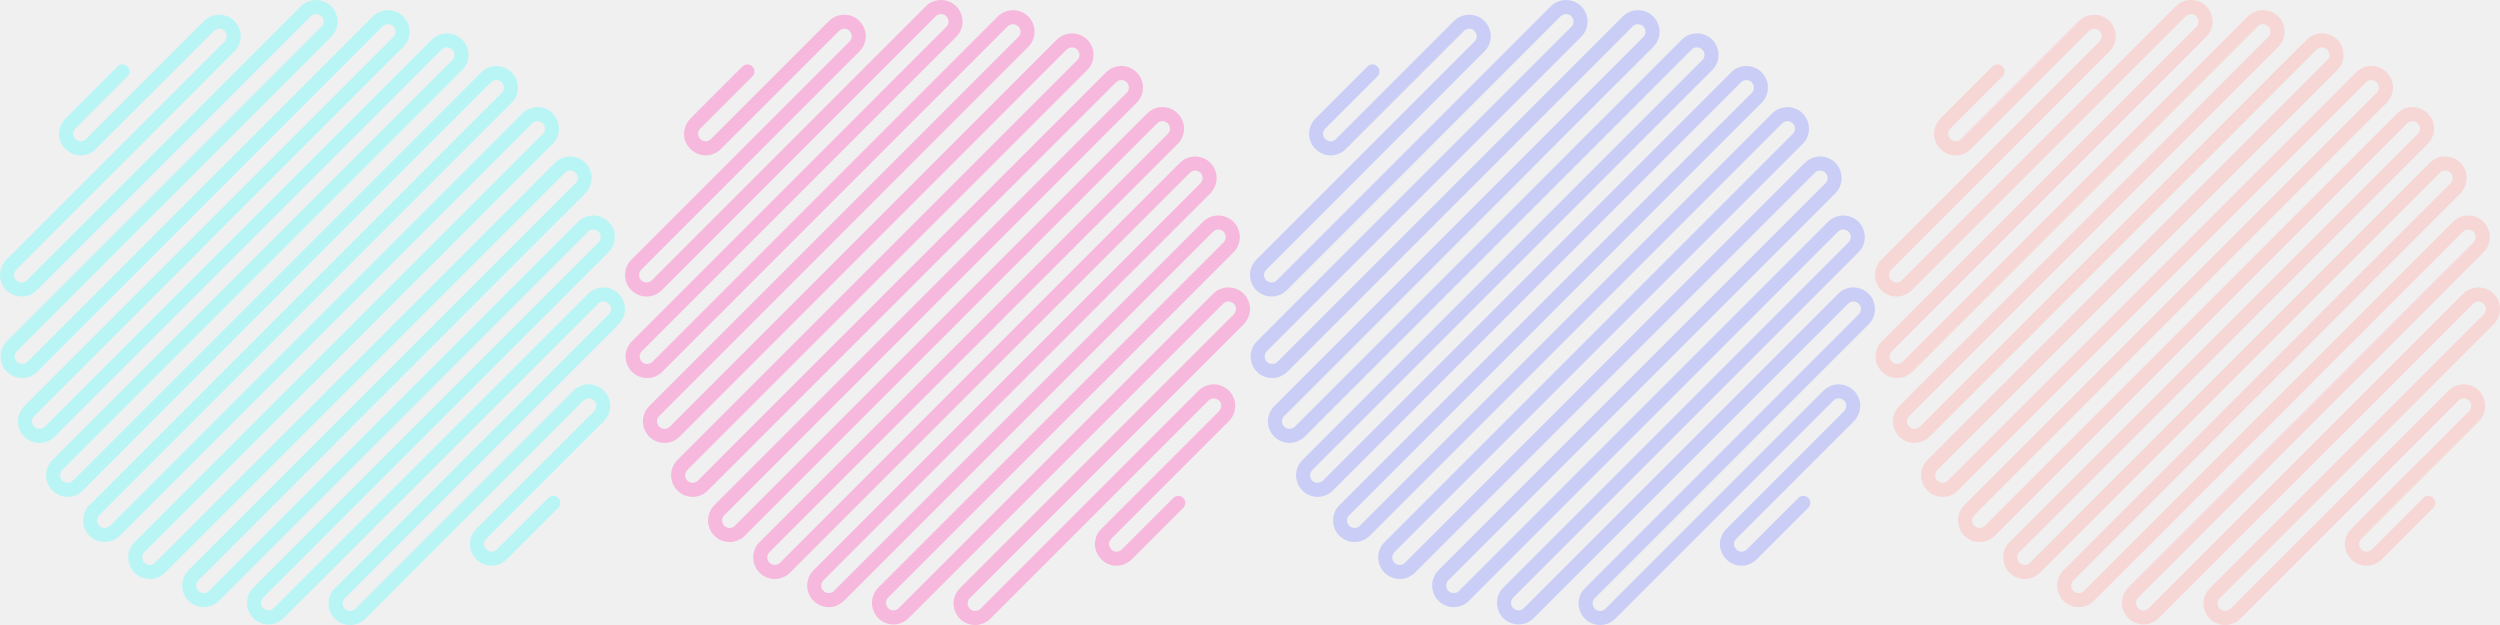
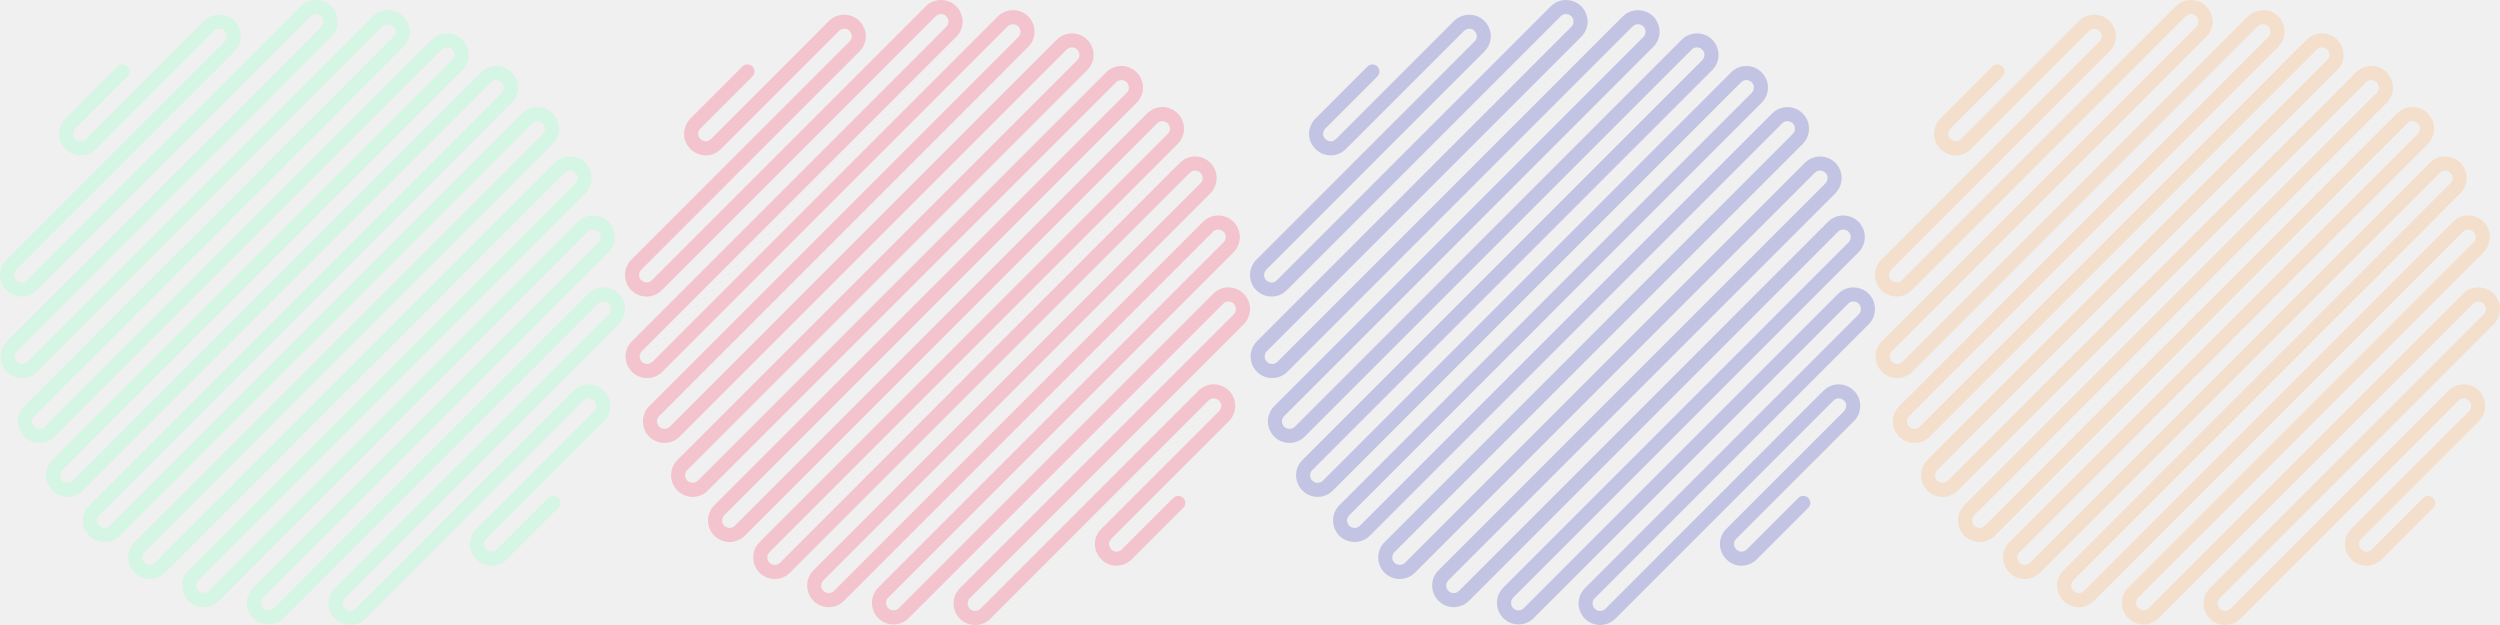
<svg xmlns="http://www.w3.org/2000/svg" width="688" height="172" viewBox="0 0 688 172" fill="none">
-   <path opacity="0.6" d="M96.338 172C94.029 172 91.948 170.673 90.966 168.544C89.917 166.267 90.376 163.646 92.161 161.877L167.535 86.498C167.944 86.088 168.157 85.515 168.125 84.925C168.043 83.681 167.093 83.222 166.798 83.107C166.503 82.993 165.488 82.698 164.62 83.582L78.076 170.1C76.7 171.492 74.751 172.098 72.835 171.754C70.64 171.345 68.888 169.789 68.232 167.676C67.577 165.563 68.134 163.286 69.69 161.714L164.718 66.695C165.258 66.154 165.455 65.368 165.242 64.647C164.931 63.632 164.112 63.321 163.768 63.239C163.424 63.157 162.556 63.026 161.819 63.779L60.256 165.35C58.553 167.053 56.014 167.561 53.77 166.627C51.952 165.858 50.626 164.236 50.249 162.303C49.856 160.354 50.462 158.356 51.87 156.947L158.363 50.446C159.002 49.807 159.149 48.808 158.723 48.022C158.396 47.432 157.839 47.056 157.217 46.957C156.561 46.875 155.906 47.072 155.448 47.547L45.401 157.602C43.386 159.617 40.225 159.912 37.867 158.306C36.409 157.307 35.475 155.735 35.312 153.966C35.132 152.197 35.754 150.461 37.015 149.216L149.371 36.851C150.125 36.098 150.174 34.918 149.502 34.083C149.109 33.641 148.585 33.379 147.995 33.346C147.439 33.313 146.865 33.526 146.456 33.952L32.97 147.43C30.66 149.74 26.91 149.74 24.584 147.43C23.47 146.3 22.864 144.81 22.864 143.237C22.864 141.648 23.47 140.158 24.584 139.044L138.07 25.549C138.496 25.14 138.693 24.583 138.66 24.009C138.643 23.42 138.381 22.895 137.939 22.519C137.104 21.831 135.908 21.88 135.155 22.634L22.799 134.998C21.554 136.259 19.818 136.882 18.049 136.718C16.28 136.538 14.691 135.604 13.709 134.13C12.12 131.788 12.398 128.626 14.413 126.612L124.46 16.557C124.935 16.098 125.148 15.459 125.049 14.804C124.951 14.149 124.574 13.608 124.001 13.297C123.198 12.855 122.199 13.002 121.561 13.641L15.052 120.158C13.659 121.551 11.661 122.156 9.712 121.78C7.78 121.403 6.158 120.076 5.388 118.258C4.455 116.03 4.963 113.475 6.666 111.772L108.245 10.185C108.982 9.448 108.867 8.563 108.786 8.236C108.687 7.892 108.392 7.056 107.377 6.762C106.623 6.532 105.854 6.729 105.313 7.269L10.285 102.304C8.729 103.877 6.436 104.434 4.324 103.779C2.211 103.123 0.655 101.354 0.262 99.176C-0.099 97.259 0.524 95.294 1.9 93.918L88.427 7.384C89.295 6.516 89 5.5 88.902 5.206C88.787 4.911 88.329 3.944 87.1 3.879C86.527 3.83 85.938 4.059 85.512 4.468L10.122 79.864C8.353 81.65 5.732 82.108 3.456 81.06C1.179 80.028 -0.164 77.735 0.016 75.229C0.131 73.82 0.737 72.477 1.736 71.478L61.779 11.43C62.811 10.414 62.303 9.284 62.123 8.973C61.943 8.645 61.255 7.63 59.847 7.974C59.47 8.072 59.126 8.252 58.88 8.531L26.402 40.995C24.273 43.125 21.079 43.37 18.655 41.552C16.247 39.75 15.559 36.638 17.001 33.985C17.263 33.477 17.607 33.018 18.016 32.609L32.331 18.293C33.084 17.539 34.313 17.539 35.066 18.293C35.819 19.046 35.819 20.275 35.066 21.028L20.751 35.344C20.604 35.492 20.489 35.655 20.391 35.819C19.588 37.31 20.735 38.276 20.98 38.456C21.21 38.636 22.471 39.456 23.667 38.26L56.129 5.779C56.899 5.009 57.881 4.468 58.929 4.223C61.534 3.584 64.187 4.73 65.497 7.073C66.824 9.415 66.431 12.265 64.514 14.165L4.487 74.213C4.143 74.574 3.931 75.032 3.882 75.524C3.783 76.85 4.766 77.407 5.077 77.538C5.372 77.686 6.453 78.062 7.386 77.129L82.776 1.733C83.972 0.537 85.626 -0.101 87.33 0.013C89.688 0.144 91.686 1.618 92.505 3.83C93.357 6.041 92.849 8.449 91.162 10.12L4.635 96.653C4.16 97.128 3.947 97.816 4.062 98.488C4.209 99.258 4.75 99.847 5.487 100.077C6.224 100.306 6.993 100.126 7.55 99.569L102.578 4.534C104.118 2.994 106.378 2.421 108.474 3.043C110.505 3.649 112.012 5.238 112.536 7.286C113.044 9.333 112.471 11.43 110.964 12.92L9.401 114.507C8.811 115.097 8.631 115.981 8.959 116.751C9.237 117.406 9.778 117.849 10.466 117.98C11.153 118.111 11.825 117.914 12.333 117.423L118.826 10.906C120.66 9.071 123.559 8.645 125.835 9.89C127.49 10.791 128.603 12.38 128.882 14.247C129.144 16.114 128.554 17.949 127.195 19.292L17.148 129.347C16.46 130.052 16.346 131.149 16.902 131.968C17.246 132.476 17.803 132.803 18.409 132.853C19.015 132.918 19.621 132.705 20.063 132.263L132.42 19.898C134.598 17.72 138.021 17.572 140.396 19.538C141.673 20.602 142.46 22.159 142.541 23.813C142.623 25.484 141.985 27.105 140.805 28.285L27.335 141.779C26.942 142.173 26.713 142.68 26.713 143.237C26.713 143.778 26.942 144.302 27.335 144.695C28.122 145.498 29.432 145.498 30.234 144.695L143.721 31.2C144.9 30.021 146.538 29.398 148.192 29.48C149.846 29.562 151.419 30.332 152.467 31.626C154.432 34.001 154.269 37.424 152.107 39.603L39.75 151.951C39.308 152.377 39.095 152.983 39.161 153.606C39.226 154.212 39.537 154.768 40.061 155.112C40.864 155.653 41.961 155.555 42.666 154.867L152.712 44.795C154.039 43.468 155.906 42.862 157.757 43.125C159.624 43.403 161.213 44.517 162.114 46.171C163.359 48.464 162.933 51.347 161.098 53.198L54.605 159.699C54.098 160.19 53.901 160.862 54.032 161.55C54.18 162.238 54.622 162.778 55.277 163.057C56.031 163.368 56.931 163.204 57.521 162.598L159.067 61.044C160.558 59.553 162.671 58.964 164.718 59.488C166.765 59.996 168.338 61.502 168.944 63.534C169.582 65.614 169.009 67.874 167.47 69.43L72.425 164.465C71.885 165.006 71.688 165.792 71.934 166.529C72.147 167.266 72.753 167.807 73.523 167.938C74.194 168.069 74.866 167.856 75.341 167.365L161.868 80.831C163.539 79.16 165.946 78.652 168.174 79.487C170.385 80.323 171.843 82.321 171.99 84.68C172.088 86.383 171.466 88.038 170.254 89.25L94.897 164.613C93.963 165.546 94.34 166.627 94.487 166.922C94.618 167.234 95.175 168.2 96.502 168.118C96.993 168.085 97.468 167.872 97.812 167.528L157.823 107.513C159.706 105.613 162.572 105.22 164.914 106.53C167.257 107.857 168.403 110.494 167.764 113.099C167.519 114.163 166.978 115.13 166.208 115.9L133.828 148.266C132.632 149.478 133.468 150.723 133.632 150.952C133.812 151.198 134.778 152.344 136.269 151.542C136.432 151.443 136.612 151.329 136.743 151.181L150.894 137.029C151.648 136.276 152.876 136.276 153.63 137.029C154.383 137.783 154.383 139.011 153.63 139.765L139.479 153.917C139.069 154.326 138.611 154.67 138.103 154.949C135.466 156.374 132.338 155.686 130.536 153.278C128.718 150.854 128.964 147.676 131.093 145.53L163.473 113.164C163.735 112.902 163.915 112.558 164.014 112.181C164.358 110.789 163.342 110.085 163.015 109.904C162.703 109.724 161.573 109.233 160.558 110.249L100.547 170.264C99.548 171.263 98.221 171.869 96.796 171.984C96.649 171.984 96.502 172 96.338 172" fill="#95F9F9" />
-   <path opacity="0.6" d="M268.338 172C266.029 172 263.948 170.673 262.966 168.544C261.917 166.267 262.376 163.646 264.161 161.877L339.535 86.498C339.944 86.088 340.157 85.515 340.125 84.925C340.043 83.681 339.093 83.222 338.798 83.107C338.503 82.993 337.488 82.698 336.62 83.582L250.076 170.1C248.7 171.492 246.751 172.098 244.835 171.754C242.64 171.345 240.888 169.789 240.232 167.676C239.577 165.563 240.134 163.286 241.69 161.714L336.718 66.695C337.258 66.154 337.455 65.368 337.242 64.647C336.931 63.632 336.112 63.321 335.768 63.239C335.424 63.157 334.556 63.026 333.819 63.779L232.256 165.35C230.553 167.053 228.014 167.561 225.77 166.627C223.952 165.858 222.626 164.236 222.249 162.303C221.856 160.354 222.462 158.356 223.87 156.947L330.363 50.446C331.002 49.807 331.149 48.808 330.723 48.022C330.396 47.432 329.839 47.056 329.217 46.957C328.561 46.875 327.906 47.072 327.448 47.547L217.401 157.602C215.386 159.617 212.225 159.912 209.867 158.306C208.409 157.307 207.475 155.735 207.312 153.966C207.132 152.197 207.754 150.461 209.015 149.216L321.371 36.851C322.125 36.098 322.174 34.918 321.502 34.083C321.109 33.641 320.585 33.379 319.995 33.346C319.439 33.313 318.865 33.526 318.456 33.952L204.97 147.43C202.66 149.74 198.91 149.74 196.584 147.43C195.47 146.3 194.864 144.81 194.864 143.237C194.864 141.648 195.47 140.158 196.584 139.044L310.07 25.549C310.496 25.14 310.693 24.583 310.66 24.009C310.643 23.42 310.381 22.895 309.939 22.519C309.104 21.831 307.908 21.88 307.155 22.634L194.799 134.998C193.554 136.259 191.818 136.882 190.049 136.718C188.28 136.538 186.691 135.604 185.709 134.13C184.12 131.788 184.398 128.626 186.413 126.612L296.46 16.557C296.935 16.098 297.148 15.459 297.049 14.804C296.951 14.149 296.574 13.608 296.001 13.297C295.198 12.855 294.199 13.002 293.561 13.641L187.051 120.158C185.659 121.551 183.661 122.156 181.712 121.78C179.78 121.403 178.158 120.076 177.388 118.258C176.455 116.03 176.962 113.475 178.666 111.772L280.245 10.185C280.982 9.448 280.867 8.563 280.786 8.236C280.687 7.892 280.392 7.056 279.377 6.762C278.623 6.532 277.854 6.729 277.313 7.269L182.285 102.304C180.729 103.877 178.436 104.434 176.324 103.779C174.211 103.123 172.655 101.354 172.262 99.176C171.901 97.259 172.524 95.294 173.9 93.918L260.427 7.384C261.295 6.516 261 5.5 260.902 5.206C260.787 4.911 260.329 3.944 259.1 3.879C258.527 3.83 257.937 4.059 257.512 4.468L182.122 79.864C180.353 81.65 177.732 82.108 175.456 81.06C173.179 80.028 171.836 77.735 172.016 75.229C172.131 73.82 172.737 72.477 173.736 71.478L233.779 11.43C234.811 10.414 234.303 9.284 234.123 8.973C233.943 8.645 233.255 7.63 231.847 7.974C231.47 8.072 231.126 8.252 230.88 8.531L198.402 40.995C196.273 43.125 193.079 43.37 190.655 41.552C188.247 39.75 187.559 36.638 189.001 33.985C189.263 33.477 189.607 33.018 190.016 32.609L204.331 18.293C205.084 17.539 206.313 17.539 207.066 18.293C207.819 19.046 207.819 20.275 207.066 21.028L192.751 35.344C192.604 35.492 192.489 35.655 192.391 35.819C191.588 37.31 192.735 38.276 192.981 38.456C193.21 38.636 194.471 39.456 195.667 38.26L228.129 5.779C228.899 5.009 229.881 4.468 230.929 4.223C233.534 3.584 236.187 4.73 237.497 7.073C238.824 9.415 238.431 12.265 236.514 14.165L176.487 74.213C176.143 74.574 175.931 75.032 175.882 75.524C175.783 76.85 176.766 77.407 177.077 77.538C177.372 77.686 178.453 78.062 179.386 77.129L254.776 1.733C255.972 0.537 257.626 -0.101 259.33 0.013C261.688 0.144 263.686 1.618 264.505 3.83C265.357 6.041 264.849 8.449 263.162 10.12L176.635 96.653C176.16 97.128 175.947 97.816 176.062 98.488C176.209 99.258 176.75 99.847 177.487 100.077C178.224 100.306 178.993 100.126 179.55 99.569L274.578 4.534C276.118 2.994 278.378 2.421 280.474 3.043C282.505 3.649 284.012 5.238 284.536 7.286C285.044 9.333 284.471 11.43 282.964 12.92L181.401 114.507C180.811 115.097 180.631 115.981 180.959 116.751C181.237 117.406 181.778 117.849 182.466 117.98C183.153 118.111 183.825 117.914 184.333 117.423L290.826 10.906C292.66 9.071 295.559 8.645 297.835 9.89C299.49 10.791 300.603 12.38 300.882 14.247C301.144 16.114 300.554 17.949 299.195 19.292L189.148 129.347C188.46 130.052 188.346 131.149 188.902 131.968C189.246 132.476 189.803 132.803 190.409 132.853C191.015 132.918 191.621 132.705 192.063 132.263L304.42 19.898C306.598 17.72 310.021 17.572 312.396 19.538C313.673 20.602 314.46 22.159 314.541 23.813C314.623 25.484 313.985 27.105 312.805 28.285L199.335 141.779C198.942 142.173 198.713 142.68 198.713 143.237C198.713 143.778 198.942 144.302 199.335 144.695C200.122 145.498 201.432 145.498 202.234 144.695L315.721 31.2C316.9 30.021 318.538 29.398 320.192 29.48C321.846 29.562 323.419 30.332 324.467 31.626C326.432 34.001 326.269 37.424 324.107 39.603L211.75 151.951C211.308 152.377 211.095 152.983 211.161 153.606C211.226 154.212 211.537 154.768 212.061 155.112C212.864 155.653 213.961 155.555 214.666 154.867L324.712 44.795C326.039 43.468 327.906 42.862 329.757 43.125C331.624 43.403 333.213 44.517 334.114 46.171C335.359 48.464 334.933 51.347 333.098 53.198L226.605 159.699C226.098 160.19 225.901 160.862 226.032 161.55C226.18 162.238 226.622 162.778 227.277 163.057C228.03 163.368 228.931 163.204 229.521 162.598L331.067 61.044C332.558 59.553 334.671 58.964 336.718 59.488C338.765 59.996 340.338 61.502 340.944 63.534C341.582 65.614 341.009 67.874 339.47 69.43L244.425 164.465C243.885 165.006 243.688 165.792 243.934 166.529C244.147 167.266 244.753 167.807 245.523 167.938C246.194 168.069 246.866 167.856 247.341 167.365L333.868 80.831C335.539 79.16 337.946 78.652 340.174 79.487C342.385 80.323 343.843 82.321 343.99 84.68C344.088 86.383 343.466 88.038 342.254 89.25L266.896 164.613C265.963 165.546 266.34 166.627 266.487 166.922C266.618 167.234 267.175 168.2 268.502 168.118C268.993 168.085 269.468 167.872 269.812 167.528L329.823 107.513C331.706 105.613 334.572 105.22 336.914 106.53C339.257 107.857 340.403 110.494 339.764 113.099C339.519 114.163 338.978 115.13 338.208 115.9L305.828 148.266C304.632 149.478 305.468 150.723 305.632 150.952C305.812 151.198 306.778 152.344 308.269 151.542C308.432 151.443 308.612 151.329 308.743 151.181L322.894 137.029C323.648 136.276 324.876 136.276 325.63 137.029C326.383 137.783 326.383 139.011 325.63 139.765L311.479 153.917C311.069 154.326 310.611 154.67 310.103 154.949C307.466 156.374 304.338 155.686 302.536 153.278C300.718 150.854 300.964 147.676 303.093 145.53L335.473 113.164C335.735 112.902 335.915 112.558 336.014 112.181C336.358 110.789 335.342 110.085 335.015 109.904C334.703 109.724 333.573 109.233 332.558 110.249L272.547 170.264C271.548 171.263 270.221 171.869 268.796 171.984C268.649 171.984 268.502 172 268.338 172" fill="#FB93D1" />
-   <path opacity="0.6" d="M440.338 172C438.029 172 435.948 170.673 434.966 168.544C433.917 166.267 434.376 163.646 436.161 161.877L511.535 86.498C511.944 86.088 512.157 85.515 512.125 84.925C512.043 83.681 511.093 83.222 510.798 83.107C510.503 82.993 509.488 82.698 508.62 83.582L422.076 170.1C420.7 171.492 418.751 172.098 416.835 171.754C414.64 171.345 412.888 169.789 412.232 167.676C411.577 165.563 412.134 163.286 413.69 161.714L508.718 66.695C509.258 66.154 509.455 65.368 509.242 64.647C508.931 63.632 508.112 63.321 507.768 63.239C507.424 63.157 506.556 63.026 505.819 63.779L404.256 165.35C402.553 167.053 400.014 167.561 397.77 166.627C395.952 165.858 394.626 164.236 394.249 162.303C393.856 160.354 394.462 158.356 395.87 156.947L502.363 50.446C503.002 49.807 503.149 48.808 502.723 48.022C502.396 47.432 501.839 47.056 501.217 46.957C500.561 46.875 499.906 47.072 499.448 47.547L389.401 157.602C387.386 159.617 384.225 159.912 381.867 158.306C380.409 157.307 379.475 155.735 379.312 153.966C379.132 152.197 379.754 150.461 381.015 149.216L493.371 36.851C494.125 36.098 494.174 34.918 493.502 34.083C493.109 33.641 492.585 33.379 491.995 33.346C491.439 33.313 490.865 33.526 490.456 33.952L376.97 147.43C374.66 149.74 370.91 149.74 368.584 147.43C367.47 146.3 366.864 144.81 366.864 143.237C366.864 141.648 367.47 140.158 368.584 139.044L482.07 25.549C482.496 25.14 482.693 24.583 482.66 24.009C482.643 23.42 482.381 22.895 481.939 22.519C481.104 21.831 479.908 21.88 479.155 22.634L366.799 134.998C365.554 136.259 363.818 136.882 362.049 136.718C360.28 136.538 358.691 135.604 357.709 134.13C356.12 131.788 356.398 128.626 358.413 126.612L468.46 16.557C468.935 16.098 469.148 15.459 469.049 14.804C468.951 14.149 468.574 13.608 468.001 13.297C467.198 12.855 466.199 13.002 465.561 13.641L359.051 120.158C357.659 121.551 355.661 122.156 353.712 121.78C351.78 121.403 350.158 120.076 349.388 118.258C348.455 116.03 348.962 113.475 350.666 111.772L452.245 10.185C452.982 9.448 452.867 8.563 452.786 8.236C452.687 7.892 452.392 7.056 451.377 6.762C450.623 6.532 449.854 6.729 449.313 7.269L354.285 102.304C352.729 103.877 350.436 104.434 348.324 103.779C346.211 103.123 344.655 101.354 344.262 99.176C343.901 97.259 344.524 95.294 345.9 93.918L432.427 7.384C433.295 6.516 433 5.5 432.902 5.206C432.787 4.911 432.329 3.944 431.1 3.879C430.527 3.83 429.937 4.059 429.512 4.468L354.122 79.864C352.353 81.65 349.732 82.108 347.456 81.06C345.179 80.028 343.836 77.735 344.016 75.229C344.131 73.82 344.737 72.477 345.736 71.478L405.779 11.43C406.811 10.414 406.303 9.284 406.123 8.973C405.943 8.645 405.255 7.63 403.847 7.974C403.47 8.072 403.126 8.252 402.88 8.531L370.402 40.995C368.273 43.125 365.079 43.37 362.655 41.552C360.247 39.75 359.559 36.638 361.001 33.985C361.263 33.477 361.607 33.018 362.016 32.609L376.331 18.293C377.084 17.539 378.313 17.539 379.066 18.293C379.819 19.046 379.819 20.275 379.066 21.028L364.751 35.344C364.604 35.492 364.489 35.655 364.391 35.819C363.588 37.31 364.735 38.276 364.981 38.456C365.21 38.636 366.471 39.456 367.667 38.26L400.129 5.779C400.899 5.009 401.881 4.468 402.929 4.223C405.534 3.584 408.187 4.73 409.497 7.073C410.824 9.415 410.431 12.265 408.514 14.165L348.487 74.213C348.143 74.574 347.931 75.032 347.882 75.524C347.783 76.85 348.766 77.407 349.077 77.538C349.372 77.686 350.453 78.062 351.386 77.129L426.776 1.733C427.972 0.537 429.626 -0.101 431.33 0.013C433.688 0.144 435.686 1.618 436.505 3.83C437.357 6.041 436.849 8.449 435.162 10.12L348.635 96.653C348.16 97.128 347.947 97.816 348.062 98.488C348.209 99.258 348.75 99.847 349.487 100.077C350.224 100.306 350.993 100.126 351.55 99.569L446.578 4.534C448.118 2.994 450.378 2.421 452.474 3.043C454.505 3.649 456.012 5.238 456.536 7.286C457.044 9.333 456.471 11.43 454.964 12.92L353.401 114.507C352.811 115.097 352.631 115.981 352.959 116.751C353.237 117.406 353.778 117.849 354.466 117.98C355.153 118.111 355.825 117.914 356.333 117.423L462.826 10.906C464.66 9.071 467.559 8.645 469.835 9.89C471.49 10.791 472.603 12.38 472.882 14.247C473.144 16.114 472.554 17.949 471.195 19.292L361.148 129.347C360.46 130.052 360.346 131.149 360.902 131.968C361.246 132.476 361.803 132.803 362.409 132.853C363.015 132.918 363.621 132.705 364.063 132.263L476.42 19.898C478.598 17.72 482.021 17.572 484.396 19.538C485.673 20.602 486.46 22.159 486.541 23.813C486.623 25.484 485.985 27.105 484.805 28.285L371.335 141.779C370.942 142.173 370.713 142.68 370.713 143.237C370.713 143.778 370.942 144.302 371.335 144.695C372.122 145.498 373.432 145.498 374.234 144.695L487.721 31.2C488.9 30.021 490.538 29.398 492.192 29.48C493.846 29.562 495.419 30.332 496.467 31.626C498.432 34.001 498.269 37.424 496.107 39.603L383.75 151.951C383.308 152.377 383.095 152.983 383.161 153.606C383.226 154.212 383.537 154.768 384.061 155.112C384.864 155.653 385.961 155.555 386.666 154.867L496.712 44.795C498.039 43.468 499.906 42.862 501.757 43.125C503.624 43.403 505.213 44.517 506.114 46.171C507.359 48.464 506.933 51.347 505.098 53.198L398.605 159.699C398.098 160.19 397.901 160.862 398.032 161.55C398.18 162.238 398.622 162.778 399.277 163.057C400.03 163.368 400.931 163.204 401.521 162.598L503.067 61.044C504.558 59.553 506.671 58.964 508.718 59.488C510.765 59.996 512.338 61.502 512.944 63.534C513.582 65.614 513.009 67.874 511.47 69.43L416.425 164.465C415.885 165.006 415.688 165.792 415.934 166.529C416.147 167.266 416.753 167.807 417.523 167.938C418.194 168.069 418.866 167.856 419.341 167.365L505.868 80.831C507.539 79.16 509.946 78.652 512.174 79.487C514.385 80.323 515.843 82.321 515.99 84.68C516.088 86.383 515.466 88.038 514.254 89.25L438.896 164.613C437.963 165.546 438.34 166.627 438.487 166.922C438.618 167.234 439.175 168.2 440.502 168.118C440.993 168.085 441.468 167.872 441.812 167.528L501.823 107.513C503.706 105.613 506.572 105.22 508.914 106.53C511.257 107.857 512.403 110.494 511.764 113.099C511.519 114.163 510.978 115.13 510.208 115.9L477.828 148.266C476.632 149.478 477.468 150.723 477.632 150.952C477.812 151.198 478.778 152.344 480.269 151.542C480.432 151.443 480.612 151.329 480.743 151.181L494.894 137.029C495.648 136.276 496.876 136.276 497.63 137.029C498.383 137.783 498.383 139.011 497.63 139.765L483.479 153.917C483.069 154.326 482.611 154.67 482.103 154.949C479.466 156.374 476.338 155.686 474.536 153.278C472.718 150.854 472.964 147.676 475.093 145.53L507.473 113.164C507.735 112.902 507.915 112.558 508.014 112.181C508.358 110.789 507.342 110.085 507.015 109.904C506.703 109.724 505.573 109.233 504.558 110.249L444.547 170.264C443.548 171.263 442.221 171.869 440.796 171.984C440.649 171.984 440.502 172 440.338 172" fill="#B0B8FC" />
-   <path opacity="0.6" d="M612.338 172C610.029 172 607.948 170.673 606.966 168.544C605.917 166.267 606.376 163.646 608.161 161.877L683.535 86.498C683.944 86.088 684.157 85.515 684.125 84.925C684.043 83.681 683.093 83.222 682.798 83.107C682.503 82.993 681.488 82.698 680.62 83.582L594.076 170.1C592.7 171.492 590.751 172.098 588.835 171.754C586.64 171.345 584.888 169.789 584.232 167.676C583.577 165.563 584.134 163.286 585.69 161.714L680.718 66.695C681.258 66.154 681.455 65.368 681.242 64.647C680.931 63.632 680.112 63.321 679.768 63.239C679.424 63.157 678.556 63.026 677.819 63.779L576.256 165.35C574.553 167.053 572.014 167.561 569.77 166.627C567.952 165.858 566.626 164.236 566.249 162.303C565.856 160.354 566.462 158.356 567.87 156.947L674.363 50.446C675.002 49.807 675.149 48.808 674.723 48.022C674.396 47.432 673.839 47.056 673.217 46.957C672.561 46.875 671.906 47.072 671.448 47.547L561.401 157.602C559.386 159.617 556.225 159.912 553.867 158.306C552.409 157.307 551.475 155.735 551.312 153.966C551.132 152.197 551.754 150.461 553.015 149.216L665.371 36.851C666.125 36.098 666.174 34.918 665.502 34.083C665.109 33.641 664.585 33.379 663.995 33.346C663.439 33.313 662.865 33.526 662.456 33.952L548.97 147.43C546.66 149.74 542.91 149.74 540.584 147.43C539.47 146.3 538.864 144.81 538.864 143.237C538.864 141.648 539.47 140.158 540.584 139.044L654.07 25.549C654.496 25.14 654.693 24.583 654.66 24.009C654.643 23.42 654.381 22.895 653.939 22.519C653.104 21.831 651.908 21.88 651.155 22.634L538.799 134.998C537.554 136.259 535.818 136.882 534.049 136.718C532.28 136.538 530.691 135.604 529.709 134.13C528.12 131.788 528.398 128.626 530.413 126.612L640.46 16.557C640.935 16.098 641.148 15.459 641.049 14.804C640.951 14.149 640.574 13.608 640.001 13.297C639.198 12.855 638.199 13.002 637.561 13.641L531.051 120.158C529.659 121.551 527.661 122.156 525.712 121.78C523.78 121.403 522.158 120.076 521.388 118.258C520.455 116.03 520.962 113.475 522.666 111.772L624.245 10.185C624.982 9.448 624.867 8.563 624.786 8.236C624.687 7.892 624.392 7.056 623.377 6.762C622.623 6.532 621.854 6.729 621.313 7.269L526.285 102.304C524.729 103.877 522.436 104.434 520.324 103.779C518.211 103.123 516.655 101.354 516.262 99.176C515.901 97.259 516.524 95.294 517.9 93.918L604.427 7.384C605.295 6.516 605 5.5 604.902 5.206C604.787 4.911 604.329 3.944 603.1 3.879C602.527 3.83 601.937 4.059 601.512 4.468L526.122 79.864C524.353 81.65 521.732 82.108 519.456 81.06C517.179 80.028 515.836 77.735 516.016 75.229C516.131 73.82 516.737 72.477 517.736 71.478L577.779 11.43C578.811 10.414 578.303 9.284 578.123 8.973C577.943 8.645 577.255 7.63 575.847 7.974C575.47 8.072 575.126 8.252 574.88 8.531L542.402 40.995C540.273 43.125 537.079 43.37 534.655 41.552C532.247 39.75 531.559 36.638 533.001 33.985C533.263 33.477 533.607 33.018 534.016 32.609L548.331 18.293C549.084 17.539 550.313 17.539 551.066 18.293C551.819 19.046 551.819 20.275 551.066 21.028L536.751 35.344C536.604 35.492 536.489 35.655 536.391 35.819C535.588 37.31 536.735 38.276 536.981 38.456C537.21 38.636 538.471 39.456 539.667 38.26L572.129 5.779C572.899 5.009 573.881 4.468 574.929 4.223C577.534 3.584 580.187 4.73 581.497 7.073C582.824 9.415 582.431 12.265 580.514 14.165L520.487 74.213C520.143 74.574 519.931 75.032 519.882 75.524C519.783 76.85 520.766 77.407 521.077 77.538C521.372 77.686 522.453 78.062 523.386 77.129L598.776 1.733C599.972 0.537 601.626 -0.101 603.33 0.013C605.688 0.144 607.686 1.618 608.505 3.83C609.357 6.041 608.849 8.449 607.162 10.12L520.635 96.653C520.16 97.128 519.947 97.816 520.062 98.488C520.209 99.258 520.75 99.847 521.487 100.077C522.224 100.306 522.993 100.126 523.55 99.569L618.578 4.534C620.118 2.994 622.378 2.421 624.474 3.043C626.505 3.649 628.012 5.238 628.536 7.286C629.044 9.333 628.471 11.43 626.964 12.92L525.401 114.507C524.811 115.097 524.631 115.981 524.959 116.751C525.237 117.406 525.778 117.849 526.466 117.98C527.153 118.111 527.825 117.914 528.333 117.423L634.826 10.906C636.66 9.071 639.559 8.645 641.835 9.89C643.49 10.791 644.603 12.38 644.882 14.247C645.144 16.114 644.554 17.949 643.195 19.292L533.148 129.347C532.46 130.052 532.346 131.149 532.902 131.968C533.246 132.476 533.803 132.803 534.409 132.853C535.015 132.918 535.621 132.705 536.063 132.263L648.42 19.898C650.598 17.72 654.021 17.572 656.396 19.538C657.673 20.602 658.46 22.159 658.541 23.813C658.623 25.484 657.985 27.105 656.805 28.285L543.335 141.779C542.942 142.173 542.713 142.68 542.713 143.237C542.713 143.778 542.942 144.302 543.335 144.695C544.122 145.498 545.432 145.498 546.234 144.695L659.721 31.2C660.9 30.021 662.538 29.398 664.192 29.48C665.846 29.562 667.419 30.332 668.467 31.626C670.432 34.001 670.269 37.424 668.107 39.603L555.75 151.951C555.308 152.377 555.095 152.983 555.161 153.606C555.226 154.212 555.537 154.768 556.061 155.112C556.864 155.653 557.961 155.555 558.666 154.867L668.712 44.795C670.039 43.468 671.906 42.862 673.757 43.125C675.624 43.403 677.213 44.517 678.114 46.171C679.359 48.464 678.933 51.347 677.098 53.198L570.605 159.699C570.098 160.19 569.901 160.862 570.032 161.55C570.18 162.238 570.622 162.778 571.277 163.057C572.03 163.368 572.931 163.204 573.521 162.598L675.067 61.044C676.558 59.553 678.671 58.964 680.718 59.488C682.765 59.996 684.338 61.502 684.944 63.534C685.582 65.614 685.009 67.874 683.47 69.43L588.425 164.465C587.885 165.006 587.688 165.792 587.934 166.529C588.147 167.266 588.753 167.807 589.523 167.938C590.194 168.069 590.866 167.856 591.341 167.365L677.868 80.831C679.539 79.16 681.946 78.652 684.174 79.487C686.385 80.323 687.843 82.321 687.99 84.68C688.088 86.383 687.466 88.038 686.254 89.25L610.896 164.613C609.963 165.546 610.34 166.627 610.487 166.922C610.618 167.234 611.175 168.2 612.502 168.118C612.993 168.085 613.468 167.872 613.812 167.528L673.823 107.513C675.706 105.613 678.572 105.22 680.914 106.53C683.257 107.857 684.403 110.494 683.764 113.099C683.519 114.163 682.978 115.13 682.208 115.9L649.828 148.266C648.632 149.478 649.468 150.723 649.632 150.952C649.812 151.198 650.778 152.344 652.269 151.542C652.432 151.443 652.612 151.329 652.743 151.181L666.894 137.029C667.648 136.276 668.876 136.276 669.63 137.029C670.383 137.783 670.383 139.011 669.63 139.765L655.479 153.917C655.069 154.326 654.611 154.67 654.103 154.949C651.466 156.374 648.338 155.686 646.536 153.278C644.718 150.854 644.964 147.676 647.093 145.53L679.473 113.164C679.735 112.902 679.915 112.558 680.014 112.181C680.358 110.789 679.342 110.085 679.015 109.904C678.703 109.724 677.573 109.233 676.558 110.249L616.547 170.264C615.548 171.263 614.221 171.869 612.796 171.984C612.649 171.984 612.502 172 612.338 172" fill="#FCC4C4" />
+   <g clip-path="url(#clip0_201_627)">
+     <path d="M96.338 172C94.029 172 91.948 170.673 90.966 168.544C89.917 166.267 90.376 163.646 92.161 161.877L167.535 86.498C167.944 86.088 168.157 85.515 168.125 84.925C168.043 83.681 167.093 83.222 166.798 83.107C166.503 82.993 165.488 82.698 164.62 83.582L78.076 170.1C76.7 171.492 74.751 172.098 72.835 171.754C70.64 171.345 68.888 169.789 68.232 167.676C67.577 165.563 68.134 163.286 69.69 161.714L164.718 66.695C165.258 66.154 165.455 65.368 165.242 64.647C164.931 63.632 164.112 63.321 163.768 63.239C163.424 63.157 162.556 63.026 161.819 63.779L60.256 165.35C58.553 167.053 56.014 167.561 53.77 166.627C51.952 165.858 50.626 164.236 50.249 162.303C49.856 160.354 50.462 158.356 51.87 156.947L158.363 50.446C159.002 49.807 159.149 48.808 158.723 48.022C158.396 47.432 157.839 47.056 157.217 46.957C156.561 46.875 155.906 47.072 155.448 47.547L45.401 157.602C43.386 159.617 40.225 159.912 37.867 158.306C36.409 157.307 35.475 155.735 35.312 153.966C35.132 152.197 35.754 150.461 37.015 149.216L149.371 36.851C150.125 36.098 150.174 34.918 149.502 34.083C149.109 33.641 148.585 33.379 147.995 33.346C147.439 33.313 146.865 33.526 146.456 33.952L32.97 147.43C30.66 149.74 26.91 149.74 24.584 147.43C23.47 146.3 22.864 144.81 22.864 143.237C22.864 141.648 23.47 140.158 24.584 139.044L138.07 25.549C138.496 25.14 138.693 24.583 138.66 24.009C138.643 23.42 138.381 22.895 137.939 22.519C137.104 21.831 135.908 21.88 135.155 22.634L22.799 134.998C21.554 136.259 19.818 136.882 18.049 136.718C16.28 136.538 14.691 135.604 13.709 134.13C12.12 131.788 12.398 128.626 14.413 126.612L124.46 16.557C124.935 16.098 125.148 15.459 125.049 14.804C124.951 14.149 124.574 13.608 124.001 13.297C123.198 12.855 122.199 13.002 121.561 13.641L15.052 120.158C13.659 121.551 11.661 122.156 9.712 121.78C7.78 121.403 6.158 120.076 5.388 118.258C4.455 116.03 4.963 113.475 6.666 111.772L108.245 10.185C108.982 9.448 108.867 8.563 108.786 8.236C108.687 7.892 108.392 7.056 107.377 6.762C106.623 6.532 105.854 6.729 105.313 7.269L10.285 102.304C8.729 103.877 6.436 104.434 4.324 103.779C2.211 103.123 0.655 101.354 0.262 99.176C-0.099 97.259 0.524 95.294 1.9 93.918L88.427 7.384C89.295 6.516 89 5.5 88.902 5.206C88.787 4.911 88.329 3.944 87.1 3.879C86.527 3.83 85.938 4.059 85.512 4.468L10.122 79.864C8.353 81.65 5.732 82.108 3.456 81.06C1.179 80.028 -0.164 77.735 0.016 75.229C0.131 73.82 0.737 72.477 1.736 71.478L61.779 11.43C62.811 10.414 62.303 9.284 62.123 8.973C61.943 8.645 61.255 7.63 59.847 7.974C59.47 8.072 59.126 8.252 58.88 8.531L26.402 40.995C24.273 43.125 21.079 43.37 18.655 41.552C16.247 39.75 15.559 36.638 17.001 33.985C17.263 33.477 17.607 33.018 18.016 32.609L32.331 18.293C33.084 17.539 34.313 17.539 35.066 18.293C35.819 19.046 35.819 20.275 35.066 21.028L20.751 35.344C20.604 35.492 20.489 35.655 20.391 35.819C19.588 37.31 20.735 38.276 20.98 38.456C21.21 38.636 22.471 39.456 23.667 38.26L56.129 5.779C56.899 5.009 57.881 4.468 58.929 4.223C61.534 3.584 64.187 4.73 65.497 7.073C66.824 9.415 66.431 12.265 64.514 14.165L4.487 74.213C4.143 74.574 3.931 75.032 3.882 75.524C3.783 76.85 4.766 77.407 5.077 77.538C5.372 77.686 6.453 78.062 7.386 77.129L82.776 1.733C83.972 0.537 85.626 -0.101 87.33 0.013C89.688 0.144 91.686 1.618 92.505 3.83C93.357 6.041 92.849 8.449 91.162 10.12L4.635 96.653C4.16 97.128 3.947 97.816 4.062 98.488C4.209 99.258 4.75 99.847 5.487 100.077C6.224 100.306 6.993 100.126 7.55 99.569L102.578 4.534C104.118 2.994 106.378 2.421 108.474 3.043C110.505 3.649 112.012 5.238 112.536 7.286C113.044 9.333 112.471 11.43 110.964 12.92L9.401 114.507C8.811 115.097 8.631 115.981 8.959 116.751C9.237 117.406 9.778 117.849 10.466 117.98C11.153 118.111 11.825 117.914 12.333 117.423L118.826 10.906C120.66 9.071 123.559 8.645 125.835 9.89C127.49 10.791 128.603 12.38 128.882 14.247C129.144 16.114 128.554 17.949 127.195 19.292L17.148 129.347C16.46 130.052 16.346 131.149 16.902 131.968C17.246 132.476 17.803 132.803 18.409 132.853C19.015 132.918 19.621 132.705 20.063 132.263L132.42 19.898C134.598 17.72 138.021 17.572 140.396 19.538C141.673 20.602 142.46 22.159 142.541 23.813C142.623 25.484 141.985 27.105 140.805 28.285L27.335 141.779C26.942 142.173 26.713 142.68 26.713 143.237C26.713 143.778 26.942 144.302 27.335 144.695C28.122 145.498 29.432 145.498 30.234 144.695L143.721 31.2C144.9 30.021 146.538 29.398 148.192 29.48C149.846 29.562 151.419 30.332 152.467 31.626C154.432 34.001 154.269 37.424 152.107 39.603L39.75 151.951C39.308 152.377 39.095 152.983 39.161 153.606C39.226 154.212 39.537 154.768 40.061 155.112C40.864 155.653 41.961 155.555 42.666 154.867L152.712 44.795C154.039 43.468 155.906 42.862 157.757 43.125C159.624 43.403 161.213 44.517 162.114 46.171C163.359 48.464 162.933 51.347 161.098 53.198L54.605 159.699C54.098 160.19 53.901 160.862 54.032 161.55C54.18 162.238 54.622 162.778 55.277 163.057C56.031 163.368 56.931 163.204 57.521 162.598L159.067 61.044C160.558 59.553 162.671 58.964 164.718 59.488C166.765 59.996 168.338 61.502 168.944 63.534C169.582 65.614 169.009 67.874 167.47 69.43L72.425 164.465C71.885 165.006 71.688 165.792 71.934 166.529C72.147 167.266 72.753 167.807 73.523 167.938C74.194 168.069 74.866 167.856 75.341 167.365L161.868 80.831C163.539 79.16 165.946 78.652 168.174 79.487C170.385 80.323 171.843 82.321 171.99 84.68C172.088 86.383 171.466 88.038 170.254 89.25L94.897 164.613C93.963 165.546 94.34 166.627 94.487 166.922C94.618 167.234 95.175 168.2 96.502 168.118C96.993 168.085 97.468 167.872 97.812 167.528L157.823 107.513C159.706 105.613 162.572 105.22 164.914 106.53C167.257 107.857 168.403 110.494 167.764 113.099C167.519 114.163 166.978 115.13 166.208 115.9L133.828 148.266C132.632 149.478 133.468 150.723 133.632 150.952C133.812 151.198 134.778 152.344 136.269 151.542C136.432 151.443 136.612 151.329 136.743 151.181L150.894 137.029C151.648 136.276 152.876 136.276 153.63 137.029C154.383 137.783 154.383 139.011 153.63 139.765L139.479 153.917C139.069 154.326 138.611 154.67 138.103 154.949C135.466 156.374 132.338 155.686 130.536 153.278C128.718 150.854 128.964 147.676 131.093 145.53L163.473 113.164C163.735 112.902 163.915 112.558 164.014 112.181C164.358 110.789 163.342 110.085 163.015 109.904C162.703 109.724 161.573 109.233 160.558 110.249L100.547 170.264C99.548 171.263 98.221 171.869 96.796 171.984C96.649 171.984 96.502 172 96.338 172Z" fill="#ACFED4" fill-opacity="0.4" />
+     <path d="M268.338 172C266.029 172 263.948 170.673 262.966 168.544C261.917 166.267 262.376 163.646 264.161 161.877L339.535 86.498C339.944 86.088 340.157 85.515 340.125 84.925C340.043 83.681 339.093 83.222 338.798 83.107C338.503 82.993 337.488 82.698 336.62 83.582L250.076 170.1C248.7 171.492 246.751 172.098 244.835 171.754C242.64 171.345 240.888 169.789 240.232 167.676C239.577 165.563 240.134 163.286 241.69 161.714L336.718 66.695C337.258 66.154 337.455 65.368 337.242 64.647C336.931 63.632 336.112 63.321 335.768 63.239C335.424 63.157 334.556 63.026 333.819 63.779L232.256 165.35C230.553 167.053 228.014 167.561 225.77 166.627C223.952 165.858 222.626 164.236 222.249 162.303C221.856 160.354 222.462 158.356 223.87 156.947L330.363 50.446C331.002 49.807 331.149 48.808 330.723 48.022C330.396 47.432 329.839 47.056 329.217 46.957C328.561 46.875 327.906 47.072 327.448 47.547L217.401 157.602C215.386 159.617 212.225 159.912 209.867 158.306C208.409 157.307 207.475 155.735 207.312 153.966C207.132 152.197 207.754 150.461 209.015 149.216L321.371 36.851C322.125 36.098 322.174 34.918 321.502 34.083C321.109 33.641 320.585 33.379 319.995 33.346C319.439 33.313 318.865 33.526 318.456 33.952L204.97 147.43C202.66 149.74 198.91 149.74 196.584 147.43C195.47 146.3 194.864 144.81 194.864 143.237C194.864 141.648 195.47 140.158 196.584 139.044L310.07 25.549C310.496 25.14 310.693 24.583 310.66 24.009C310.643 23.42 310.381 22.895 309.939 22.519C309.104 21.831 307.908 21.88 307.155 22.634L194.799 134.998C193.554 136.259 191.818 136.882 190.049 136.718C188.28 136.538 186.691 135.604 185.709 134.13C184.12 131.788 184.398 128.626 186.413 126.612L296.46 16.557C296.935 16.098 297.148 15.459 297.049 14.804C296.951 14.149 296.574 13.608 296.001 13.297C295.198 12.855 294.199 13.002 293.561 13.641L187.051 120.158C185.659 121.551 183.661 122.156 181.712 121.78C179.78 121.403 178.158 120.076 177.388 118.258C176.455 116.03 176.962 113.475 178.666 111.772L280.245 10.185C280.982 9.448 280.867 8.563 280.786 8.236C280.687 7.892 280.392 7.056 279.377 6.762C278.623 6.532 277.854 6.729 277.313 7.269L182.285 102.304C180.729 103.877 178.436 104.434 176.324 103.779C174.211 103.123 172.655 101.354 172.262 99.176C171.901 97.259 172.524 95.294 173.9 93.918L260.427 7.384C261.295 6.516 261 5.5 260.902 5.206C260.787 4.911 260.329 3.944 259.1 3.879C258.527 3.83 257.937 4.059 257.512 4.468L182.122 79.864C180.353 81.65 177.732 82.108 175.456 81.06C173.179 80.028 171.836 77.735 172.016 75.229C172.131 73.82 172.737 72.477 173.736 71.478L233.779 11.43C234.811 10.414 234.303 9.284 234.123 8.973C233.943 8.645 233.255 7.63 231.847 7.974C231.47 8.072 231.126 8.252 230.88 8.531L198.402 40.995C196.273 43.125 193.079 43.37 190.655 41.552C188.247 39.75 187.559 36.638 189.001 33.985C189.263 33.477 189.607 33.018 190.016 32.609L204.331 18.293C205.084 17.539 206.313 17.539 207.066 18.293C207.819 19.046 207.819 20.275 207.066 21.028L192.751 35.344C192.604 35.492 192.489 35.655 192.391 35.819C191.588 37.31 192.735 38.276 192.981 38.456C193.21 38.636 194.471 39.456 195.667 38.26L228.129 5.779C228.899 5.009 229.881 4.468 230.929 4.223C233.534 3.584 236.187 4.73 237.497 7.073C238.824 9.415 238.431 12.265 236.514 14.165L176.487 74.213C176.143 74.574 175.931 75.032 175.882 75.524C175.783 76.85 176.766 77.407 177.077 77.538C177.372 77.686 178.453 78.062 179.386 77.129L254.776 1.733C255.972 0.537 257.626 -0.101 259.33 0.013C261.688 0.144 263.686 1.618 264.505 3.83C265.357 6.041 264.849 8.449 263.162 10.12L176.635 96.653C176.16 97.128 175.947 97.816 176.062 98.488C176.209 99.258 176.75 99.847 177.487 100.077C178.224 100.306 178.993 100.126 179.55 99.569L274.578 4.534C276.118 2.994 278.378 2.421 280.474 3.043C282.505 3.649 284.012 5.238 284.536 7.286C285.044 9.333 284.471 11.43 282.964 12.92L181.401 114.507C180.811 115.097 180.631 115.981 180.959 116.751C181.237 117.406 181.778 117.849 182.466 117.98C183.153 118.111 183.825 117.914 184.333 117.423L290.826 10.906C292.66 9.071 295.559 8.645 297.835 9.89C299.49 10.791 300.603 12.38 300.882 14.247C301.144 16.114 300.554 17.949 299.195 19.292L189.148 129.347C188.46 130.052 188.346 131.149 188.902 131.968C189.246 132.476 189.803 132.803 190.409 132.853C191.015 132.918 191.621 132.705 192.063 132.263L304.42 19.898C306.598 17.72 310.021 17.572 312.396 19.538C313.673 20.602 314.46 22.159 314.541 23.813C314.623 25.484 313.985 27.105 312.805 28.285L199.335 141.779C198.942 142.173 198.713 142.68 198.713 143.237C198.713 143.778 198.942 144.302 199.335 144.695C200.122 145.498 201.432 145.498 202.234 144.695L315.721 31.2C316.9 30.021 318.538 29.398 320.192 29.48C321.846 29.562 323.419 30.332 324.467 31.626C326.432 34.001 326.269 37.424 324.107 39.603L211.75 151.951C211.308 152.377 211.095 152.983 211.161 153.606C211.226 154.212 211.537 154.768 212.061 155.112C212.864 155.653 213.961 155.555 214.666 154.867L324.712 44.795C326.039 43.468 327.906 42.862 329.757 43.125C331.624 43.403 333.213 44.517 334.114 46.171C335.359 48.464 334.933 51.347 333.098 53.198L226.605 159.699C226.098 160.19 225.901 160.862 226.032 161.55C226.18 162.238 226.622 162.778 227.277 163.057C228.03 163.368 228.931 163.204 229.521 162.598L331.067 61.044C332.558 59.553 334.671 58.964 336.718 59.488C338.765 59.996 340.338 61.502 340.944 63.534C341.582 65.614 341.009 67.874 339.47 69.43L244.425 164.465C243.885 165.006 243.688 165.792 243.934 166.529C244.147 167.266 244.753 167.807 245.523 167.938C246.194 168.069 246.866 167.856 247.341 167.365L333.868 80.831C335.539 79.16 337.946 78.652 340.174 79.487C342.385 80.323 343.843 82.321 343.99 84.68C344.088 86.383 343.466 88.038 342.254 89.25L266.896 164.613C265.963 165.546 266.34 166.627 266.487 166.922C266.618 167.234 267.175 168.2 268.502 168.118C268.993 168.085 269.468 167.872 269.812 167.528L329.823 107.513C331.706 105.613 334.572 105.22 336.914 106.53C339.257 107.857 340.403 110.494 339.764 113.099C339.519 114.163 338.978 115.13 338.208 115.9L305.828 148.266C304.632 149.478 305.468 150.723 305.632 150.952C305.812 151.198 306.778 152.344 308.269 151.542C308.432 151.443 308.612 151.329 308.743 151.181L322.894 137.029C323.648 136.276 324.876 136.276 325.63 137.029C326.383 137.783 326.383 139.011 325.63 139.765L311.479 153.917C311.069 154.326 310.611 154.67 310.103 154.949C307.466 156.374 304.338 155.686 302.536 153.278C300.718 150.854 300.964 147.676 303.093 145.53L335.473 113.164C335.735 112.902 335.915 112.558 336.014 112.181C336.358 110.789 335.342 110.085 335.015 109.904C334.703 109.724 333.573 109.233 332.558 110.249L272.547 170.264C271.548 171.263 270.221 171.869 268.796 171.984C268.649 171.984 268.502 172 268.338 172Z" fill="#F97F9C" fill-opacity="0.4" />
+     <path d="M440.338 172C438.029 172 435.948 170.673 434.966 168.544C433.917 166.267 434.376 163.646 436.161 161.877L511.535 86.498C511.944 86.088 512.157 85.515 512.125 84.925C512.043 83.681 511.093 83.222 510.798 83.107C510.503 82.993 509.488 82.698 508.62 83.582L422.076 170.1C420.7 171.492 418.751 172.098 416.835 171.754C414.64 171.345 412.888 169.789 412.232 167.676C411.577 165.563 412.134 163.286 413.69 161.714L508.718 66.695C509.258 66.154 509.455 65.368 509.242 64.647C508.931 63.632 508.112 63.321 507.768 63.239C507.424 63.157 506.556 63.026 505.819 63.779L404.256 165.35C402.553 167.053 400.014 167.561 397.77 166.627C395.952 165.858 394.626 164.236 394.249 162.303C393.856 160.354 394.462 158.356 395.87 156.947L502.363 50.446C503.002 49.807 503.149 48.808 502.723 48.022C502.396 47.432 501.839 47.056 501.217 46.957C500.561 46.875 499.906 47.072 499.448 47.547L389.401 157.602C387.386 159.617 384.225 159.912 381.867 158.306C380.409 157.307 379.475 155.735 379.312 153.966C379.132 152.197 379.754 150.461 381.015 149.216L493.371 36.851C494.125 36.098 494.174 34.918 493.502 34.083C493.109 33.641 492.585 33.379 491.995 33.346C491.439 33.313 490.865 33.526 490.456 33.952L376.97 147.43C374.66 149.74 370.91 149.74 368.584 147.43C367.47 146.3 366.864 144.81 366.864 143.237C366.864 141.648 367.47 140.158 368.584 139.044L482.07 25.549C482.496 25.14 482.693 24.583 482.66 24.009C482.643 23.42 482.381 22.895 481.939 22.519C481.104 21.831 479.908 21.88 479.155 22.634L366.799 134.998C365.554 136.259 363.818 136.882 362.049 136.718C360.28 136.538 358.691 135.604 357.709 134.13C356.12 131.788 356.398 128.626 358.413 126.612L468.46 16.557C468.935 16.098 469.148 15.459 469.049 14.804C468.951 14.149 468.574 13.608 468.001 13.297C467.198 12.855 466.199 13.002 465.561 13.641L359.051 120.158C357.659 121.551 355.661 122.156 353.712 121.78C351.78 121.403 350.158 120.076 349.388 118.258C348.455 116.03 348.962 113.475 350.666 111.772L452.245 10.185C452.982 9.448 452.867 8.563 452.786 8.236C452.687 7.892 452.392 7.056 451.377 6.762C450.623 6.532 449.854 6.729 449.313 7.269L354.285 102.304C352.729 103.877 350.436 104.434 348.324 103.779C346.211 103.123 344.655 101.354 344.262 99.176C343.901 97.259 344.524 95.294 345.9 93.918L432.427 7.384C433.295 6.516 433 5.5 432.902 5.206C432.787 4.911 432.329 3.944 431.1 3.879C430.527 3.83 429.937 4.059 429.512 4.468L354.122 79.864C352.353 81.65 349.732 82.108 347.456 81.06C345.179 80.028 343.836 77.735 344.016 75.229C344.131 73.82 344.737 72.477 345.736 71.478L405.779 11.43C406.811 10.414 406.303 9.284 406.123 8.973C405.943 8.645 405.255 7.63 403.847 7.974C403.47 8.072 403.126 8.252 402.88 8.531L370.402 40.995C368.273 43.125 365.079 43.37 362.655 41.552C360.247 39.75 359.559 36.638 361.001 33.985C361.263 33.477 361.607 33.018 362.016 32.609L376.331 18.293C377.084 17.539 378.313 17.539 379.066 18.293C379.819 19.046 379.819 20.275 379.066 21.028L364.751 35.344C364.604 35.492 364.489 35.655 364.391 35.819C363.588 37.31 364.735 38.276 364.981 38.456C365.21 38.636 366.471 39.456 367.667 38.26L400.129 5.779C400.899 5.009 401.881 4.468 402.929 4.223C405.534 3.584 408.187 4.73 409.497 7.073C410.824 9.415 410.431 12.265 408.514 14.165L348.487 74.213C348.143 74.574 347.931 75.032 347.882 75.524C347.783 76.85 348.766 77.407 349.077 77.538C349.372 77.686 350.453 78.062 351.386 77.129L426.776 1.733C427.972 0.537 429.626 -0.101 431.33 0.013C433.688 0.144 435.686 1.618 436.505 3.83C437.357 6.041 436.849 8.449 435.162 10.12L348.635 96.653C348.16 97.128 347.947 97.816 348.062 98.488C348.209 99.258 348.75 99.847 349.487 100.077C350.224 100.306 350.993 100.126 351.55 99.569L446.578 4.534C448.118 2.994 450.378 2.421 452.474 3.043C454.505 3.649 456.012 5.238 456.536 7.286C457.044 9.333 456.471 11.43 454.964 12.92L353.401 114.507C352.811 115.097 352.631 115.981 352.959 116.751C353.237 117.406 353.778 117.849 354.466 117.98C355.153 118.111 355.825 117.914 356.333 117.423L462.826 10.906C464.66 9.071 467.559 8.645 469.835 9.89C471.49 10.791 472.603 12.38 472.882 14.247C473.144 16.114 472.554 17.949 471.195 19.292L361.148 129.347C360.46 130.052 360.346 131.149 360.902 131.968C361.246 132.476 361.803 132.803 362.409 132.853C363.015 132.918 363.621 132.705 364.063 132.263L476.42 19.898C478.598 17.72 482.021 17.572 484.396 19.538C485.673 20.602 486.46 22.159 486.541 23.813C486.623 25.484 485.985 27.105 484.805 28.285L371.335 141.779C370.942 142.173 370.713 142.68 370.713 143.237C370.713 143.778 370.942 144.302 371.335 144.695C372.122 145.498 373.432 145.498 374.234 144.695L487.721 31.2C488.9 30.021 490.538 29.398 492.192 29.48C493.846 29.562 495.419 30.332 496.467 31.626C498.432 34.001 498.269 37.424 496.107 39.603L383.75 151.951C383.308 152.377 383.095 152.983 383.161 153.606C383.226 154.212 383.537 154.768 384.061 155.112C384.864 155.653 385.961 155.555 386.666 154.867L496.712 44.795C498.039 43.468 499.906 42.862 501.757 43.125C503.624 43.403 505.213 44.517 506.114 46.171C507.359 48.464 506.933 51.347 505.098 53.198L398.605 159.699C398.098 160.19 397.901 160.862 398.032 161.55C398.18 162.238 398.622 162.778 399.277 163.057C400.03 163.368 400.931 163.204 401.521 162.598L503.067 61.044C504.558 59.553 506.671 58.964 508.718 59.488C510.765 59.996 512.338 61.502 512.944 63.534C513.582 65.614 513.009 67.874 511.47 69.43L416.425 164.465C415.885 165.006 415.688 165.792 415.934 166.529C416.147 167.266 416.753 167.807 417.523 167.938C418.194 168.069 418.866 167.856 419.341 167.365L505.868 80.831C507.539 79.16 509.946 78.652 512.174 79.487C514.385 80.323 515.843 82.321 515.99 84.68C516.088 86.383 515.466 88.038 514.254 89.25L438.896 164.613C437.963 165.546 438.34 166.627 438.487 166.922C438.618 167.234 439.175 168.2 440.502 168.118C440.993 168.085 441.468 167.872 441.812 167.528L501.823 107.513C503.706 105.613 506.572 105.22 508.914 106.53C511.257 107.857 512.403 110.494 511.764 113.099C511.519 114.163 510.978 115.13 510.208 115.9L477.828 148.266C476.632 149.478 477.468 150.723 477.632 150.952C477.812 151.198 478.778 152.344 480.269 151.542C480.432 151.443 480.612 151.329 480.743 151.181L494.894 137.029C495.648 136.276 496.876 136.276 497.63 137.029C498.383 137.783 498.383 139.011 497.63 139.765L483.479 153.917C483.069 154.326 482.611 154.67 482.103 154.949C479.466 156.374 476.338 155.686 474.536 153.278C472.718 150.854 472.964 147.676 475.093 145.53L507.473 113.164C507.735 112.902 507.915 112.558 508.014 112.181C508.358 110.789 507.342 110.085 507.015 109.904C506.703 109.724 505.573 109.233 504.558 110.249L444.547 170.264C443.548 171.263 442.221 171.869 440.796 171.984C440.649 171.984 440.502 172 440.338 172Z" fill="#8083CF" fill-opacity="0.4" />
+     <path d="M612.338 172C610.029 172 607.948 170.673 606.966 168.544C605.917 166.267 606.376 163.646 608.161 161.877L683.535 86.498C683.944 86.088 684.157 85.515 684.125 84.925C684.043 83.681 683.093 83.222 682.798 83.107C682.503 82.993 681.488 82.698 680.62 83.582L594.076 170.1C592.7 171.492 590.751 172.098 588.835 171.754C586.64 171.345 584.888 169.789 584.232 167.676C583.577 165.563 584.134 163.286 585.69 161.714L680.718 66.695C681.258 66.154 681.455 65.368 681.242 64.647C680.931 63.632 680.112 63.321 679.768 63.239C679.424 63.157 678.556 63.026 677.819 63.779L576.256 165.35C574.553 167.053 572.014 167.561 569.77 166.627C567.952 165.858 566.626 164.236 566.249 162.303C565.856 160.354 566.462 158.356 567.87 156.947L674.363 50.446C675.002 49.807 675.149 48.808 674.723 48.022C674.396 47.432 673.839 47.056 673.217 46.957C672.561 46.875 671.906 47.072 671.448 47.547L561.401 157.602C559.386 159.617 556.225 159.912 553.867 158.306C552.409 157.307 551.475 155.735 551.312 153.966C551.132 152.197 551.754 150.461 553.015 149.216L665.371 36.851C666.125 36.098 666.174 34.918 665.502 34.083C665.109 33.641 664.585 33.379 663.995 33.346C663.439 33.313 662.865 33.526 662.456 33.952L548.97 147.43C546.66 149.74 542.91 149.74 540.584 147.43C539.47 146.3 538.864 144.81 538.864 143.237C538.864 141.648 539.47 140.158 540.584 139.044L654.07 25.549C654.496 25.14 654.693 24.583 654.66 24.009C654.643 23.42 654.381 22.895 653.939 22.519C653.104 21.831 651.908 21.88 651.155 22.634L538.799 134.998C537.554 136.259 535.818 136.882 534.049 136.718C532.28 136.538 530.691 135.604 529.709 134.13C528.12 131.788 528.398 128.626 530.413 126.612L640.46 16.557C640.935 16.098 641.148 15.459 641.049 14.804C640.951 14.149 640.574 13.608 640.001 13.297C639.198 12.855 638.199 13.002 637.561 13.641L531.051 120.158C529.659 121.551 527.661 122.156 525.712 121.78C523.78 121.403 522.158 120.076 521.388 118.258C520.455 116.03 520.962 113.475 522.666 111.772L624.245 10.185C624.982 9.448 624.867 8.563 624.786 8.236C624.687 7.892 624.392 7.056 623.377 6.762C622.623 6.532 621.854 6.729 621.313 7.269L526.285 102.304C524.729 103.877 522.436 104.434 520.324 103.779C518.211 103.123 516.655 101.354 516.262 99.176C515.901 97.259 516.524 95.294 517.9 93.918L604.427 7.384C605.295 6.516 605 5.5 604.902 5.206C604.787 4.911 604.329 3.944 603.1 3.879C602.527 3.83 601.937 4.059 601.512 4.468L526.122 79.864C524.353 81.65 521.732 82.108 519.456 81.06C517.179 80.028 515.836 77.735 516.016 75.229C516.131 73.82 516.737 72.477 517.736 71.478L577.779 11.43C578.811 10.414 578.303 9.284 578.123 8.973C577.943 8.645 577.255 7.63 575.847 7.974C575.47 8.072 575.126 8.252 574.88 8.531L542.402 40.995C540.273 43.125 537.079 43.37 534.655 41.552C532.247 39.75 531.559 36.638 533.001 33.985C533.263 33.477 533.607 33.018 534.016 32.609L548.331 18.293C549.084 17.539 550.313 17.539 551.066 18.293C551.819 19.046 551.819 20.275 551.066 21.028L536.751 35.344C536.604 35.492 536.489 35.655 536.391 35.819C535.588 37.31 536.735 38.276 536.981 38.456C537.21 38.636 538.471 39.456 539.667 38.26L572.129 5.779C572.899 5.009 573.881 4.468 574.929 4.223C577.534 3.584 580.187 4.73 581.497 7.073C582.824 9.415 582.431 12.265 580.514 14.165L520.487 74.213C520.143 74.574 519.931 75.032 519.882 75.524C519.783 76.85 520.766 77.407 521.077 77.538C521.372 77.686 522.453 78.062 523.386 77.129L598.776 1.733C599.972 0.537 601.626 -0.101 603.33 0.013C605.688 0.144 607.686 1.618 608.505 3.83C609.357 6.041 608.849 8.449 607.162 10.12L520.635 96.653C520.16 97.128 519.947 97.816 520.062 98.488C520.209 99.258 520.75 99.847 521.487 100.077C522.224 100.306 522.993 100.126 523.55 99.569L618.578 4.534C620.118 2.994 622.378 2.421 624.474 3.043C626.505 3.649 628.012 5.238 628.536 7.286C629.044 9.333 628.471 11.43 626.964 12.92L525.401 114.507C524.811 115.097 524.631 115.981 524.959 116.751C525.237 117.406 525.778 117.849 526.466 117.98C527.153 118.111 527.825 117.914 528.333 117.423L634.826 10.906C636.66 9.071 639.559 8.645 641.835 9.89C643.49 10.791 644.603 12.38 644.882 14.247C645.144 16.114 644.554 17.949 643.195 19.292L533.148 129.347C532.46 130.052 532.346 131.149 532.902 131.968C533.246 132.476 533.803 132.803 534.409 132.853C535.015 132.918 535.621 132.705 536.063 132.263L648.42 19.898C650.598 17.72 654.021 17.572 656.396 19.538C657.673 20.602 658.46 22.159 658.541 23.813C658.623 25.484 657.985 27.105 656.805 28.285L543.335 141.779C542.942 142.173 542.713 142.68 542.713 143.237C542.713 143.778 542.942 144.302 543.335 144.695C544.122 145.498 545.432 145.498 546.234 144.695L659.721 31.2C660.9 30.021 662.538 29.398 664.192 29.48C665.846 29.562 667.419 30.332 668.467 31.626C670.432 34.001 670.269 37.424 668.107 39.603L555.75 151.951C555.308 152.377 555.095 152.983 555.161 153.606C555.226 154.212 555.537 154.768 556.061 155.112C556.864 155.653 557.961 155.555 558.666 154.867L668.712 44.795C670.039 43.468 671.906 42.862 673.757 43.125C675.624 43.403 677.213 44.517 678.114 46.171C679.359 48.464 678.933 51.347 677.098 53.198L570.605 159.699C570.098 160.19 569.901 160.862 570.032 161.55C570.18 162.238 570.622 162.778 571.277 163.057C572.03 163.368 572.931 163.204 573.521 162.598L675.067 61.044C676.558 59.553 678.671 58.964 680.718 59.488C682.765 59.996 684.338 61.502 684.944 63.534C685.582 65.614 685.009 67.874 683.47 69.43L588.425 164.465C587.885 165.006 587.688 165.792 587.934 166.529C588.147 167.266 588.753 167.807 589.523 167.938C590.194 168.069 590.866 167.856 591.341 167.365L677.868 80.831C679.539 79.16 681.946 78.652 684.174 79.487C686.385 80.323 687.843 82.321 687.99 84.68C688.088 86.383 687.466 88.038 686.254 89.25L610.896 164.613C609.963 165.546 610.34 166.627 610.487 166.922C610.618 167.234 611.175 168.2 612.502 168.118C612.993 168.085 613.468 167.872 613.812 167.528L673.823 107.513C675.706 105.613 678.572 105.22 680.914 106.53C683.257 107.857 684.403 110.494 683.764 113.099C683.519 114.163 682.978 115.13 682.208 115.9L649.828 148.266C648.632 149.478 649.468 150.723 649.632 150.952C649.812 151.198 650.778 152.344 652.269 151.542C652.432 151.443 652.612 151.329 652.743 151.181L666.894 137.029C667.648 136.276 668.876 136.276 669.63 137.029C670.383 137.783 670.383 139.011 669.63 139.765L655.479 153.917C655.069 154.326 654.611 154.67 654.103 154.949C651.466 156.374 648.338 155.686 646.536 153.278C644.718 150.854 644.964 147.676 647.093 145.53L679.473 113.164C679.735 112.902 679.915 112.558 680.014 112.181C680.358 110.789 679.342 110.085 679.015 109.904C678.703 109.724 677.573 109.233 676.558 110.249L616.547 170.264C615.548 171.263 614.221 171.869 612.796 171.984C612.649 171.984 612.502 172 612.338 172Z" fill="#F7C595" fill-opacity="0.4" />
+   </g>
+   <defs>
+     <clipPath id="clip0_201_627">
+       <rect width="688" height="172" fill="white" />
+     </clipPath>
+   </defs>
</svg>
